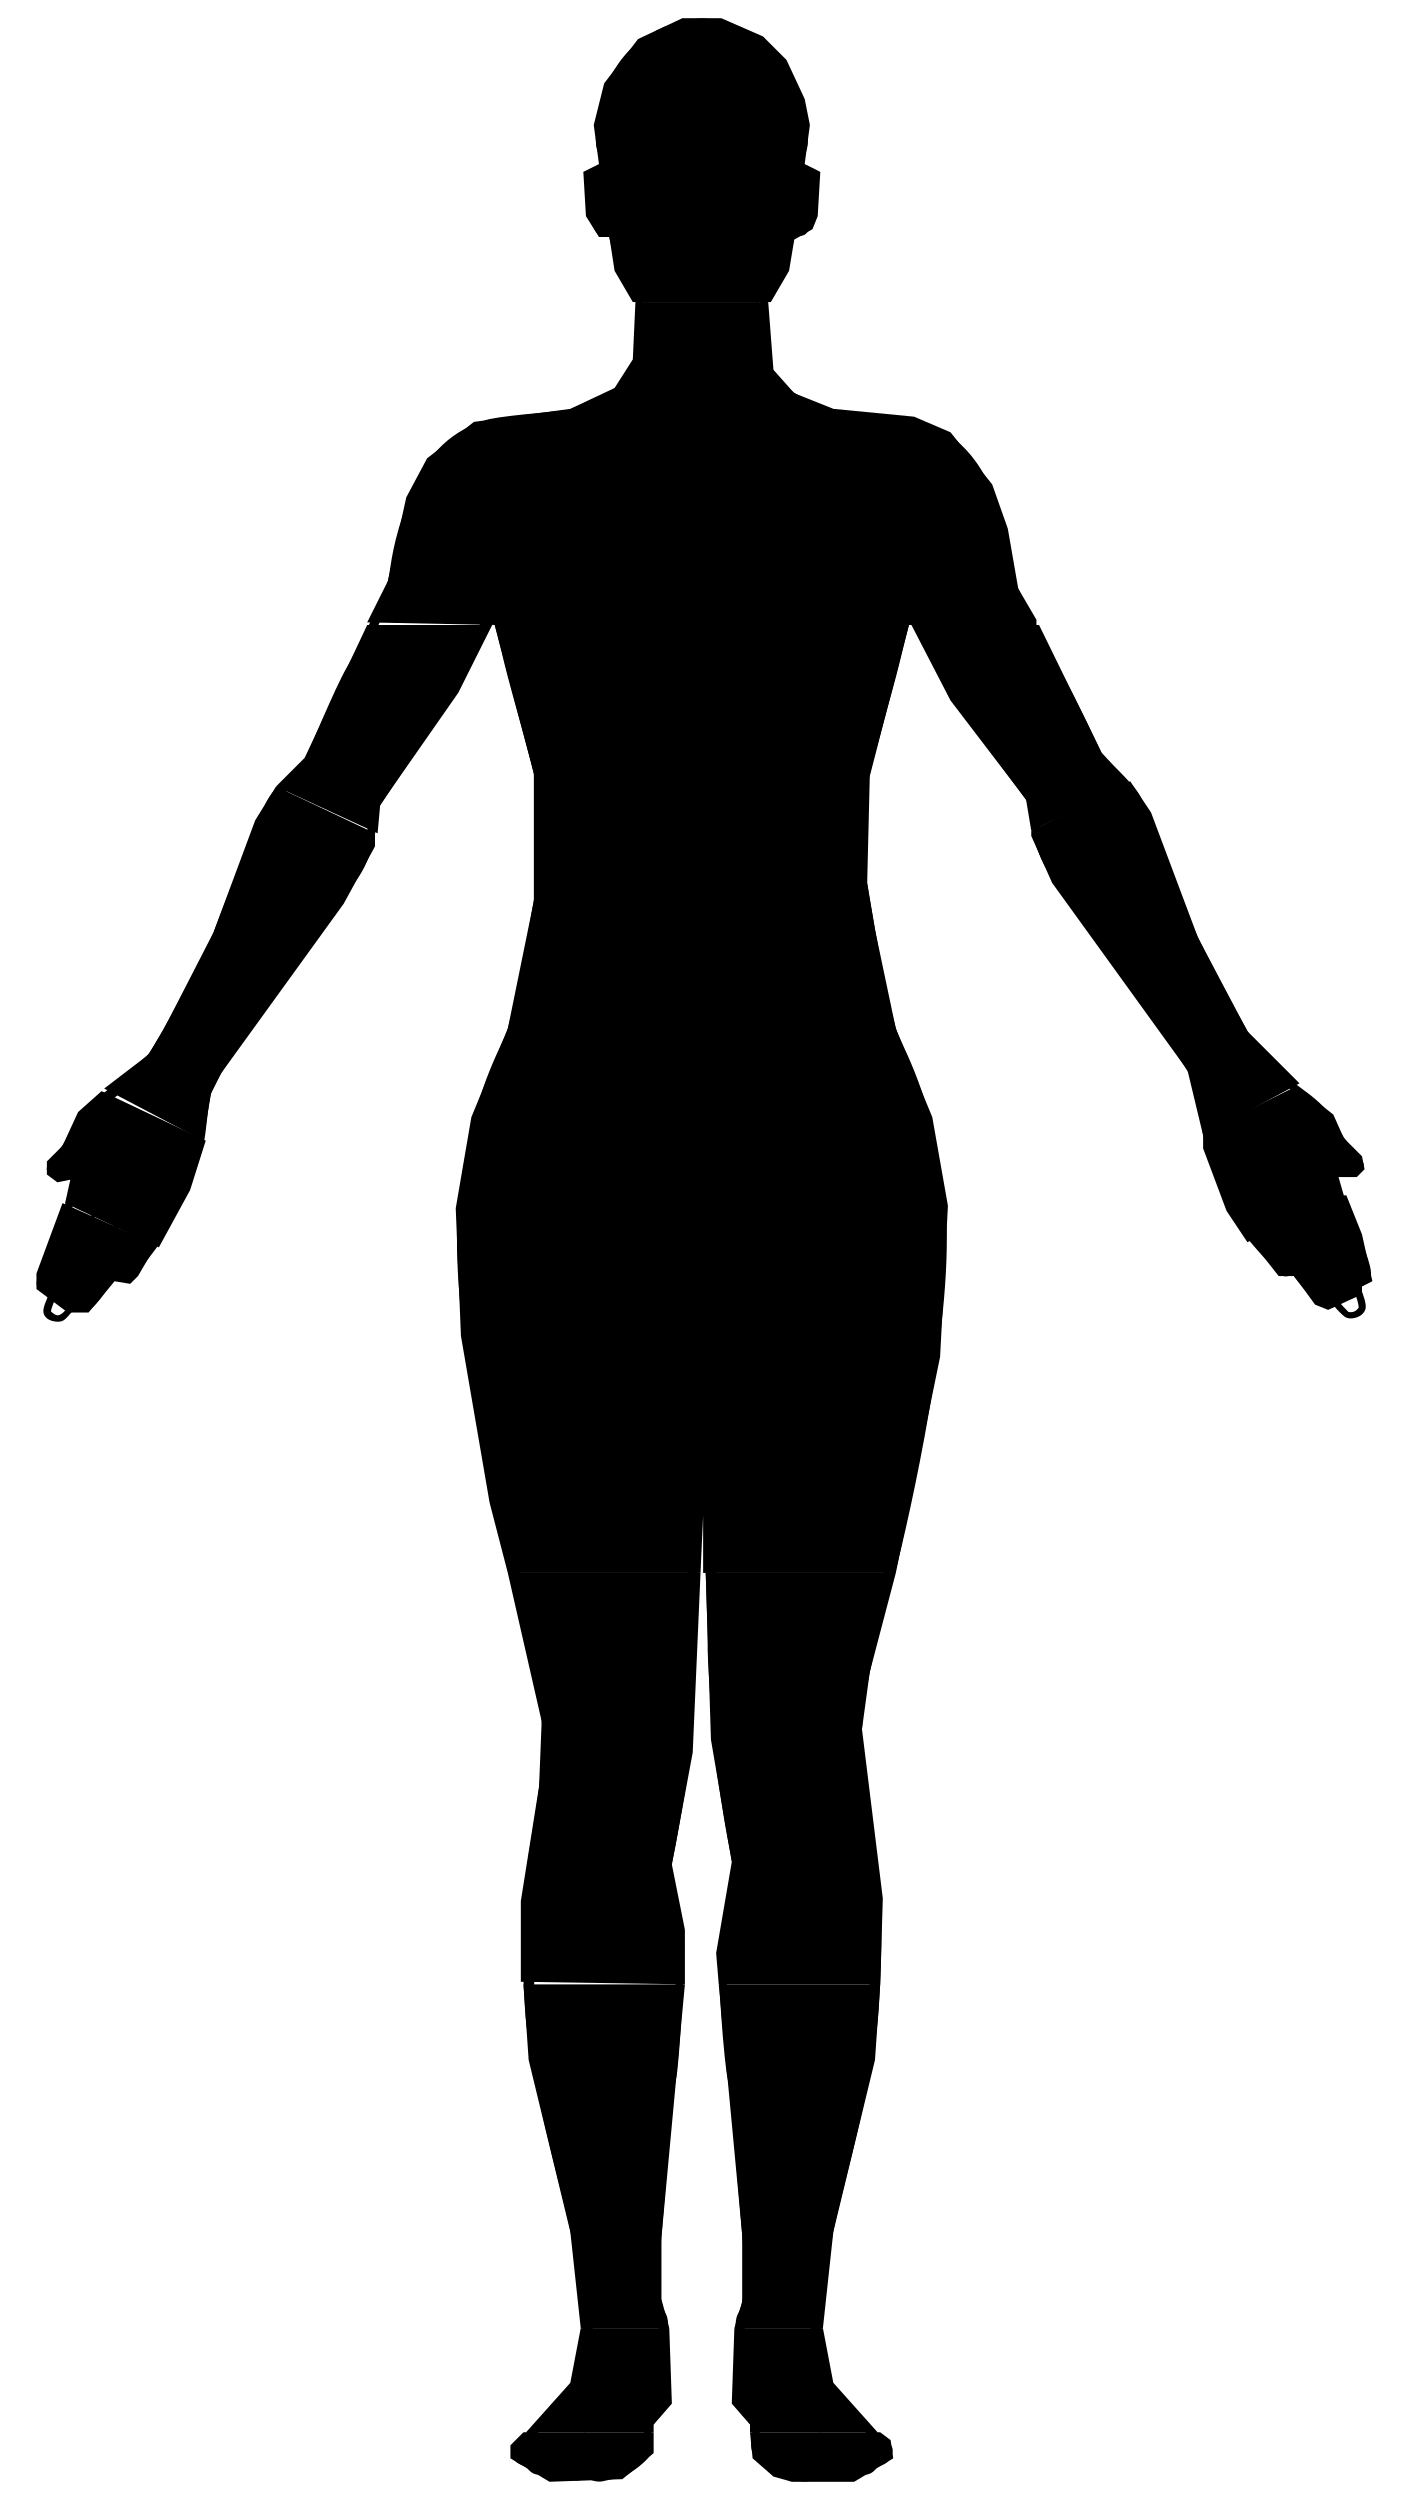
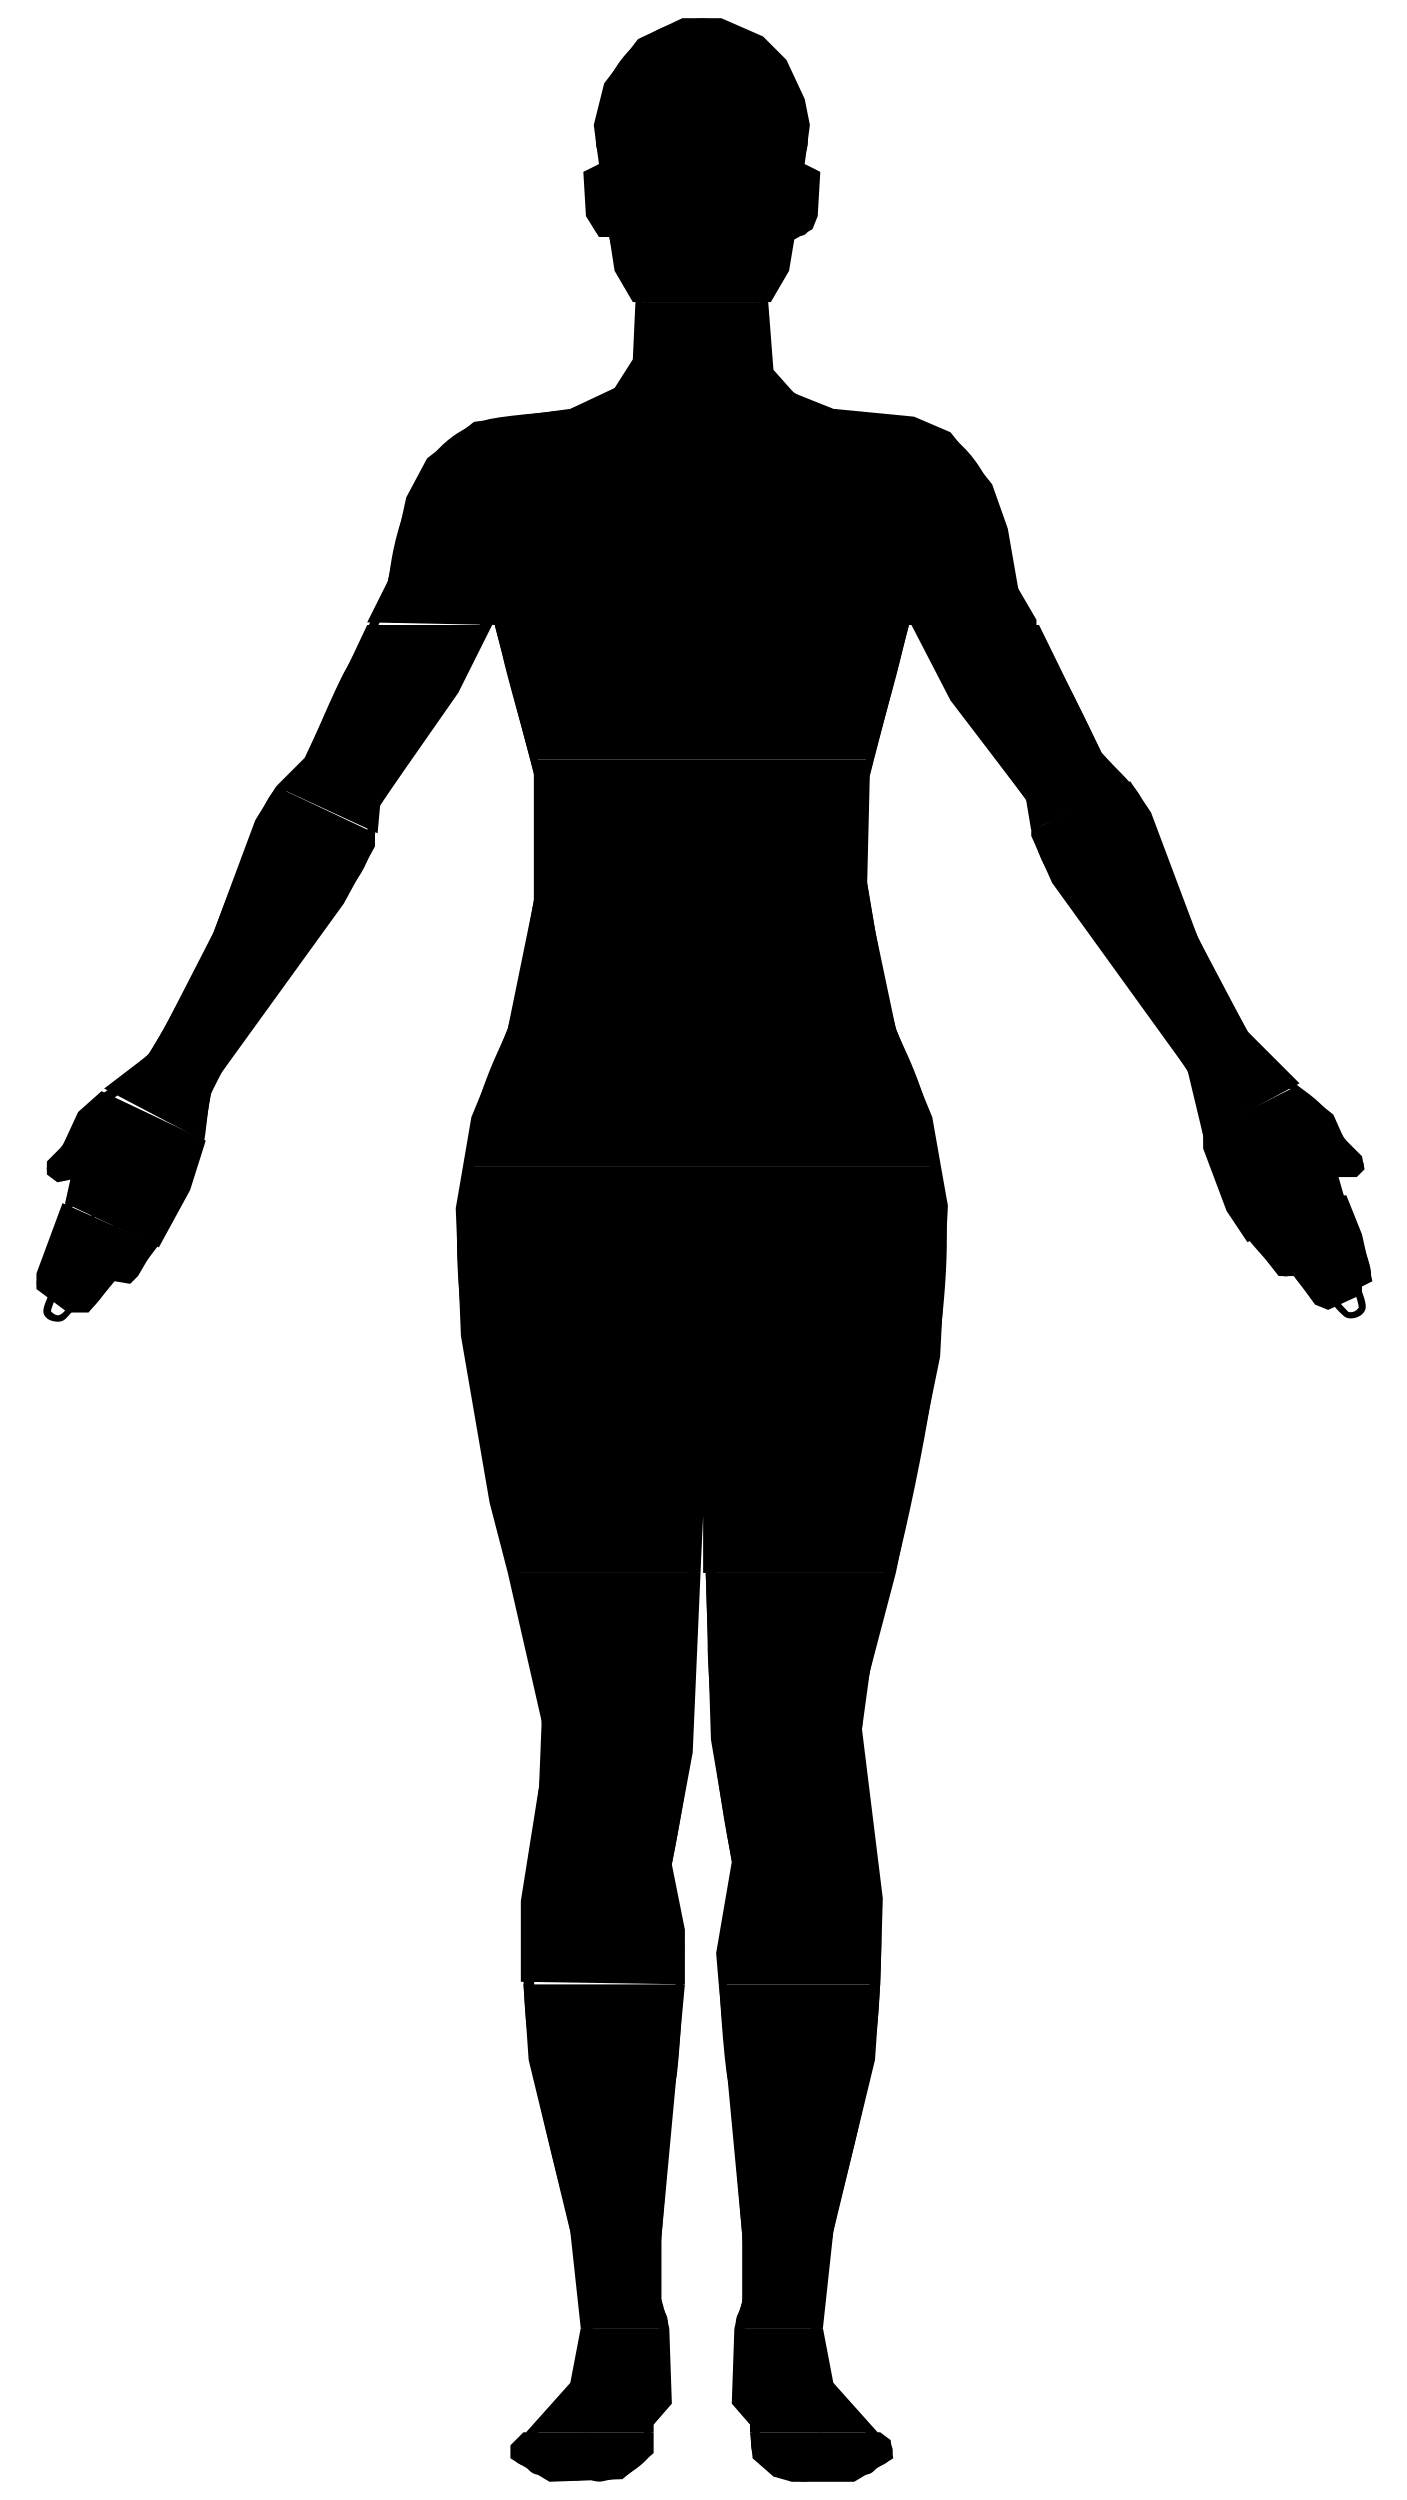
<svg xmlns="http://www.w3.org/2000/svg" viewBox="0 0 540 960">
  <g id="regions">
    <path id="head" class="region" d="M 262.0 7.0 L 277.0 7.0 L 293.0 14.0 L 302.0 23.0 L 309.0 38.0 L 311.0 48.0 L 309.0 63.0 L 315.0 66.0 L 314.0 83.0 L 312.0 88.0 L 305.0 92.0 L 303.0 104.0 L 296.0 116.0 L 243.0 116.0 L 236.0 104.0 L 234.0 91.0 L 230.0 91.0 L 225.0 83.0 L 224.0 66.0 L 230.0 63.0 L 228.0 48.0 L 232.0 32.0 L 245.0 15.0 Z" />
-     <path id="trunk" class="region" d="M 244.0 116.0 L 295.0 116.0 L 297.0 142.0 L 305.0 151.0 L 320.0 157.0 L 351.0 160.0 L 365.0 166.0 L 381.0 186.0 L 387.0 203.0 L 391.0 226.0 L 398.0 238.0 L 398.0 240.0 L 349.0 240.0 L 334.0 298.0 L 333.0 339.0 L 336.0 357.0 L 344.0 395.0 L 358.0 429.0 L 364.0 463.0 L 361.0 521.0 L 344.0 604.0 L 270.0 604.0 L 270.0 582.0 L 269.0 604.0 L 195.0 604.0 L 188.0 577.0 L 177.0 513.0 L 175.0 464.0 L 181.0 429.0 L 195.0 395.0 L 205.0 346.0 L 205.0 297.0 L 190.0 240.0 L 141.0 239.0 L 149.0 223.0 L 156.0 191.0 L 164.0 176.0 L 182.0 162.0 L 219.0 157.0 L 236.0 149.0 L 243.0 138.0 Z" />
+     <path id="chest" class="region" d="M 244.0 116.0 L 295.0 116.0 L 297.0 142.0 L 305.0 151.0 L 320.0 157.0 L 351.0 160.0 L 365.0 166.0 L 381.0 186.0 L 387.0 203.0 L 391.0 226.0 L 398.0 238.0 L 398.0 240.0 L 349.0 240.0 L 335.6 291.7 L 203.6 291.7 L 190.0 240.0 L 141.0 239.0 L 149.0 223.0 L 156.0 191.0 L 164.0 176.0 L 182.0 162.0 L 219.0 157.0 L 236.0 149.0 L 243.0 138.0 Z" />
+     <path id="abdomen" class="region" d="M 335.6 291.7 L 334.0 298.0 L 333.0 339.0 L 336.0 357.0 L 344.0 395.0 L 358.0 429.0 L 361.3 447.8 L 177.8 447.8 L 181.0 429.0 L 195.0 395.0 L 205.0 346.0 L 205.0 297.0 L 203.6 291.7 Z" />
+     <path id="pelvis" class="region" d="M 361.3 447.8 L 364.0 463.0 L 361.0 521.0 L 344.0 604.0 L 270.0 604.0 L 270.0 582.0 L 269.0 604.0 L 195.0 604.0 L 188.0 577.0 L 177.0 513.0 L 175.0 464.0 L 177.8 447.8 Z" />
    <path id="arm-left" class="region" d="M 141.0 240.0 L 189.0 240.0 L 176.0 266.0 L 146.0 309.0 L 145.0 320.0 L 106.0 302.0 L 117.0 291.0 Z" />
    <path id="arm-right" class="region" d="M 350.0 240.0 L 399.0 240.0 L 423.0 289.0 L 434.0 301.0 L 396.0 319.0 L 394.0 307.0 L 365.0 269.0 Z" />
    <path id="forearm-left" class="region" d="M 106.0 302.0 L 144.0 320.0 L 144.0 325.0 L 132.0 347.0 L 85.0 412.0 L 81.0 420.0 L 78.0 438.0 L 40.0 418.0 L 57.0 405.0 L 63.0 395.0 L 82.0 358.0 L 98.0 315.0 Z" />
    <path id="forearm-right" class="region" d="M 434.0 300.0 L 442.0 312.0 L 460.0 360.0 L 479.0 396.0 L 499.0 416.0 L 462.0 436.0 L 456.0 411.0 L 404.0 339.0 L 396.0 321.0 L 396.0 319.0 Z" />
    <path id="hand-left" class="region" d="M 39.0 419.0 L 79.0 438.0 L 73.0 457.0 L 61.0 479.0 L 25.0 462.0 L 27.0 453.0 L 22.0 454.0 L 18.0 451.0 L 18.0 446.0 L 24.0 440.0 L 30.0 427.0 Z" />
    <path id="hand-right" class="region" d="M 498.0 417.0 L 512.0 428.0 L 516.0 437.0 L 523.0 444.0 L 524.0 449.0 L 521.0 452.0 L 514.0 452.0 L 516.0 459.0 L 479.0 477.0 L 471.0 465.0 L 462.0 441.0 L 462.0 435.0 Z" />
    <path id="finger-left" class="region" d="M 24.0 462.0 L 60.0 478.0 L 53.0 490.0 L 50.0 493.0 L 44.0 492.0 L 34.0 504.0 L 26.0 504.0 L 14.0 495.0 L 14.0 489.0 Z" />
    <path id="finger-right" class="region" d="M 514.0 459.0 L 517.0 459.0 L 523.0 474.0 L 527.0 492.0 L 523.0 494.0 L 523.0 497.0 L 510.0 503.0 L 505.0 501.0 L 497.0 490.0 L 491.0 490.0 L 480.0 476.0 Z" />
    <path id="thigh-left" class="region" d="M 195.0 604.0 L 269.0 604.0 L 266.0 673.0 L 258.0 716.0 L 263.0 741.0 L 263.0 762.0 L 200.0 761.0 L 200.0 730.0 L 207.0 686.0 L 208.0 661.0 Z" />
    <path id="thigh-right" class="region" d="M 271.0 604.0 L 344.0 604.0 L 334.0 642.0 L 331.0 664.0 L 339.0 729.0 L 338.0 762.0 L 276.0 762.0 L 275.0 750.0 L 281.0 715.0 L 273.0 668.0 Z" />
    <path id="leg-left" class="region" d="M 201.0 762.0 L 263.0 762.0 L 254.0 859.0 L 254.0 883.0 L 257.0 894.0 L 223.0 894.0 L 219.0 857.0 L 203.0 791.0 Z" />
    <path id="leg-right" class="region" d="M 276.0 762.0 L 338.0 762.0 L 336.0 791.0 L 320.0 857.0 L 316.0 894.0 L 282.0 894.0 L 285.0 884.0 L 285.0 858.0 Z" />
    <path id="foot-left" class="region" d="M 223.0 894.0 L 257.0 894.0 L 258.0 923.0 L 251.0 931.0 L 251.0 934.0 L 202.0 934.0 L 219.0 915.0 Z" />
    <path id="foot-right" class="region" d="M 282.0 894.0 L 316.0 894.0 L 320.0 915.0 L 337.0 934.0 L 288.0 934.0 L 288.0 931.0 L 281.0 923.0 Z" />
    <path id="toe-left" class="region" d="M 201.0 934.0 L 251.0 934.0 L 251.0 942.0 L 239.0 952.0 L 211.0 953.0 L 196.0 944.0 L 196.0 939.0 Z" />
    <path id="toe-right" class="region" d="M 288.0 934.0 L 338.0 934.0 L 342.0 937.0 L 343.0 944.0 L 328.0 953.0 L 304.0 953.0 L 297.0 951.0 L 289.0 944.0 Z" />
  </g>
  <g id="silhouette">
    <path id="body-outline" d="M 36.39 445.61 C 36.39 445.61 40.46 448.78 42.26 447.19 44.07 445.61 49.05 440.64 47.92 438.83 46.79 437.02 44.75 436.34 42.94 437.02 41.13 437.7 37.97 438.38 36.84 440.41 35.71 442.45 31.64 446.97 31.64 446.97 L 36.39 445.61 Z M 29.77 458.62 C 29.77 458.62 31.35 459.53 32.48 460.88 33.61 462.24 36.1 464.05 36.1 464.05 36.1 464.05 32.93 472.41 31.58 474.45 30.22 476.48 27.98 482.39 27.98 482.39 27.98 482.39 26.04 486.92 25.13 488.95 24.23 490.98 23.39 494.22 23.39 494.22 23.39 494.22 25.02 490.49 26.83 486.88 28.64 483.26 33.16 474.67 33.84 472.41 34.51 470.15 36.77 466.31 37.91 466.08 39.03 465.86 42.2 465.63 42.88 468.12 43.55 470.6 43.55 473.31 42.65 474.67 41.75 476.03 38.81 481.23 38.81 481.23 L 35.64 486.65 32.25 493.21 28.41 498.86 C 28.41 498.86 32.03 495.69 33.61 492.53 35.19 489.36 39.94 481.46 40.39 480.55 40.84 479.65 44.69 473.09 44.69 473.09 44.69 473.09 45.37 470.15 46.49 469.47 47.62 468.79 50.11 467.89 50.11 467.89 L 54.18 467.67 C 54.18 467.67 55.99 468.35 55.08 470.15 54.18 471.96 50.56 478.06 50.56 478.06 L 44.91 487.78 C 44.91 487.78 50.56 479.65 51.47 478.29 52.37 476.93 56.44 469.25 56.44 469.25 L 58.93 468.79 C 58.93 468.79 57.12 466.76 55.08 466.54 53.05 466.31 47.62 467.44 45.14 466.99 42.65 466.54 37.91 464.28 37 463.83 36.1 463.37 35.19 459.98 29.77 458.62 Z M 199.54 393.31 C 199.54 393.31 203.15 386.98 204.96 384.95 206.77 382.92 213.77 385.85 214.68 386.53 215.58 387.21 222.82 391.05 222.82 391.05 222.82 391.05 216.49 384.5 214 382.69 211.51 380.88 208.8 377.26 208.12 375.23 207.45 373.2 207.45 351 207.45 351 L 209.25 343.54 208.12 340.37 C 208.12 340.37 204.73 366.87 204.06 372.52 203.38 378.17 200.44 384.72 199.54 388.12 198.63 391.51 195.47 398.06 195.47 398.06 L 199.54 393.31 Z M 268.62 381.69 C 268.62 381.69 267.27 384.85 269.3 385.53 271.33 386.21 271.33 384.18 270.43 381.91 269.53 379.66 268.62 381.69 268.62 381.69 Z M 260.76 487.65 C 260.76 487.65 249.91 477.48 248.1 475.44 246.29 473.41 240.64 467.08 240.64 467.08 240.64 467.08 246.74 470.92 249.01 472.5 251.27 474.09 253.75 477.7 255.11 479.96 256.47 482.22 262.12 485.84 262.57 486.74 263.02 487.65 260.76 487.65 260.76 487.65 Z M 189.73 232.7 C 189.84 233.4 194.47 248.3 195.38 250.1 196.28 251.91 200.35 261.4 202.16 263.44 203.97 265.47 210.75 268.19 217.75 268.64 224.76 269.09 231.09 268.64 234.26 267.06 237.42 265.47 248.72 255.3 248.72 255.3 248.72 255.3 236.74 260.27 227.02 260.05 217.3 259.82 208.94 256.21 205.32 251.69 201.71 247.16 195.15 232.92 195.83 229.76 196.51 226.6 196.96 215.97 198.32 213.94 199.67 211.9 203.06 207.38 203.06 206.03 203.06 204.67 192.89 192.24 192.21 190.66 191.53 189.08 189.95 199.02 192.21 200.83 194.47 202.64 195.15 206.71 195.38 210.1 195.6 213.49 193.12 221.62 193.12 222.3 193.12 222.98 189.05 228.63 189.73 232.7 Z M 260.97 69.19 C 260.97 69.19 258.54 70.66 255.87 71.46 253.67 72.13 250.67 71.96 248.69 71.09 247.43 70.54 245.82 68.73 245.82 68.73 L 247.18 67.73 C 247.18 67.73 250.8 65.47 251.93 65.7 253.06 65.92 259.38 67.51 259.38 67.51 259.38 67.51 260.52 65.93 258.93 65.47 257.35 65.02 262.32 63.89 262.32 63.89 262.32 63.89 258.26 60.73 256.22 60.95 254.19 61.18 246.5 61.18 246.5 61.18 246.5 61.18 242.66 63.44 241.75 65.7 240.85 67.96 240.17 71.13 240.17 71.13 240.17 71.13 242.89 67.51 244.01 66.15 245.15 64.8 249.67 63.67 249.67 63.67 249.67 63.67 246.05 66.61 245.6 68.19 245.15 69.77 244.11 71.03 244.11 71.03 244.11 71.03 247.95 74.31 252.38 74.38 253.98 74.41 258.03 73.48 260.97 69.19 Z M 504.4 444.62 C 504.4 444.62 500.34 447.79 498.53 446.2 496.72 444.62 491.75 439.65 492.88 437.84 494.01 436.03 496.04 435.35 497.85 436.03 499.66 436.71 502.82 437.39 503.95 439.42 505.08 441.45 509.15 445.97 509.15 445.97 L 504.4 444.62 Z M 510.78 457.14 C 510.78 457.14 509.2 458.04 508.06 459.4 506.93 460.75 504.45 462.56 504.45 462.56 504.45 462.56 507.61 470.93 508.97 472.96 510.32 474.99 513.71 482.23 513.71 482.23 513.71 482.23 516.65 487.88 517.56 489.91 518.46 491.95 520.04 493.98 520.04 493.98 520.04 493.98 515.52 489 513.71 485.39 511.91 481.77 507.38 473.19 506.71 470.93 506.03 468.66 503.77 464.82 502.64 464.6 501.51 464.37 498.35 464.14 497.67 466.63 496.99 469.12 496.99 471.83 497.89 473.18 498.79 474.54 501.74 479.74 501.74 479.74 L 504.9 485.16 508.29 491.72 512.13 497.37 C 512.13 497.37 508.51 494.2 506.93 491.04 505.35 487.87 500.6 479.97 500.15 479.06 499.7 478.16 495.86 471.6 495.86 471.6 495.86 471.6 495.18 468.66 494.05 467.99 492.92 467.31 490.43 466.4 490.43 466.4 L 486.36 466.18 C 486.36 466.18 484.55 466.86 485.46 468.66 486.36 470.47 489.98 476.58 489.98 476.58 L 495.63 486.29 C 495.63 486.29 489.98 478.16 489.08 476.8 488.17 475.45 484.1 467.76 484.1 467.76 L 481.62 467.31 C 481.62 467.31 483.43 465.27 485.46 465.05 487.5 464.82 492.92 465.95 495.4 465.5 497.89 465.05 502.64 462.79 503.54 462.34 504.45 461.88 505.35 458.49 510.78 457.14 Z M 340.08 393.31 C 340.08 393.31 336.46 386.98 334.65 384.95 332.84 382.92 325.84 385.85 324.93 386.53 324.03 387.21 316.79 391.05 316.79 391.05 316.79 391.05 323.12 384.5 325.61 382.69 328.1 380.88 330.81 377.26 331.49 375.23 332.16 373.2 332.16 351 332.16 351 L 330.36 343.54 331.49 340.37 C 331.49 340.37 334.88 366.87 335.56 372.52 336.23 378.17 339.17 384.72 340.08 388.12 340.98 391.51 344.15 398.06 344.15 398.06 L 340.08 393.31 Z M 270.43 381.69 C 270.43 381.69 271.79 384.85 269.75 385.53 267.72 386.21 267.72 384.18 268.62 381.91 269.53 379.66 270.43 381.69 270.43 381.69 Z M 277.74 487.65 C 277.74 487.65 288.59 477.48 290.39 475.45 292.2 473.41 297.85 467.08 297.85 467.08 297.85 467.08 291.75 470.93 289.49 472.51 287.23 474.09 284.74 477.71 283.39 479.97 282.03 482.22 276.38 485.84 275.93 486.75 275.47 487.65 277.74 487.65 277.74 487.65 Z M 349.52 233.07 C 349.4 233.78 344.77 248.67 343.86 250.48 342.96 252.28 338.89 261.78 337.08 263.81 335.28 265.85 328.49 268.56 321.49 269.01 314.48 269.46 308.15 269.01 304.98 267.43 301.82 265.85 290.52 255.68 290.52 255.68 290.52 255.68 302.5 260.65 312.22 260.42 321.94 260.2 330.3 256.58 333.92 252.06 337.54 247.54 344.09 233.3 343.41 230.13 342.74 226.97 342.28 216.35 340.93 214.31 339.57 212.28 336.18 207.76 336.18 206.4 336.18 205.04 346.35 192.61 347.03 191.03 347.71 189.45 349.29 199.39 347.03 201.2 344.77 203.01 344.09 207.08 343.87 210.47 343.64 213.86 346.13 222 346.13 222.67 346.13 223.35 350.19 229 349.52 233.07 Z M 279.02 105.25 C 277.89 105.03 276.31 102.09 274.05 102.32 272.17 102.5 270.17 103 269.53 103.16 268.89 103 266.88 102.5 265.01 102.32 262.74 102.09 261.16 105.03 260.03 105.25 258.9 105.48 256.41 106.61 256.41 106.61 256.41 106.61 258.9 106.61 261.61 105.93 264.33 105.25 266.59 104.58 267.26 105.03 267.94 105.48 269.3 105.71 269.3 105.71 L 269.75 105.71 C 269.75 105.71 271.11 105.48 271.79 105.03 272.47 104.58 274.72 105.26 277.44 105.93 280.15 106.61 282.64 106.61 282.64 106.61 282.64 106.61 280.15 105.48 279.02 105.25 Z M 274.5 111.13 C 272.75 111.83 270.47 112.12 269.53 112.22 268.58 112.12 266.3 111.83 264.55 111.13 262.29 110.23 260.48 108.42 260.48 108.42 260.48 108.42 262.74 112.49 263.65 113.39 264.56 114.3 269.17 114.52 269.17 114.52 L 269.88 114.52 C 269.88 114.52 274.5 114.3 275.4 113.39 276.31 112.49 278.57 108.42 278.57 108.42 278.57 108.42 276.76 110.23 274.5 111.13 Z M 293.3 114.1 C 277.93 125.4 269.56 123.95 269.56 123.95 269.56 123.95 261.2 125.4 245.83 114.1 245.83 114.1 253.29 121.33 256.9 123.14 260.05 124.71 264.49 126.11 266.37 126.45 L 269.34 126.53 C 269.34 126.53 272.4 126.51 272.53 126.49 272.67 126.51 269.79 126.53 269.79 126.53 L 272.76 126.45 C 274.64 126.11 279.08 124.71 282.22 123.14 285.84 121.33 293.3 114.1 293.3 114.1 Z M 276.55 88.92 C 276.55 88.92 276.67 91.02 275.56 91.15 274.45 91.27 273.39 91.39 273.39 91.39 273.39 91.39 272.03 93.37 269.62 93.37 267.01 93.37 265.9 91.39 265.9 91.39 265.9 91.39 264.79 91.27 263.68 91.15 262.56 91.02 262.68 88.92 262.68 88.92 261.82 89.41 262.07 91.09 262.68 91.58 263.3 92.07 265.22 91.7 267.33 93.75 267.87 94.27 269.74 95.85 269.74 95.85 269.74 95.85 271.53 94.25 272.09 93.75 274.94 91.21 275.93 92.32 276.55 91.83 277.17 91.33 277.42 89.41 276.55 88.92 Z M 278.08 69.19 C 278.08 69.19 280.51 70.66 283.18 71.46 285.38 72.13 288.38 71.96 290.36 71.09 291.62 70.54 293.23 68.73 293.23 68.73 L 291.87 67.73 C 291.87 67.73 288.26 65.47 287.13 65.7 285.99 65.92 279.67 67.51 279.67 67.51 279.67 67.51 278.53 65.93 280.12 65.47 281.7 65.02 276.73 63.89 276.73 63.89 276.73 63.89 280.8 60.73 282.83 60.95 284.87 61.18 292.55 61.18 292.55 61.18 292.55 61.18 296.39 63.44 297.3 65.7 298.2 67.96 298.88 71.13 298.88 71.13 298.88 71.13 296.17 67.51 295.04 66.15 293.9 64.8 289.38 63.67 289.38 63.67 289.38 63.67 293 66.61 293.45 68.19 293.9 69.77 294.94 71.03 294.94 71.03 294.94 71.03 291.1 74.31 286.67 74.38 285.07 74.41 281.02 73.48 278.08 69.19 Z M 522.81 476.59 C 522.53 475.89 522.31 475.33 522.18 474.98 521.26 472.45 514.54 455.53 513.8 453.67 513.41 452.71 513.06 451.68 512.76 450.71 514.36 451.4 515.93 451.94 516.88 451.94 517.91 451.94 522.32 451.1 523.41 448.71 523.89 447.68 523.71 446.54 522.94 445.64 521.91 444.43 518.43 440.25 516.08 436.83 514.29 434.23 513.3 431.91 512.61 431.02 512.33 430.67 512.07 430.18 511.73 429.56 510.5 427.31 507.25 423.34 500.85 418.76 494.21 414.02 488.84 408.25 485.21 404.85 484.59 404.28 484.07 403.79 483.69 403.44 481.25 400.98 460.73 362.67 458.44 356.32 456.79 351.7 440.9 310.71 437.47 305.08 434.48 300.16 424.83 291.46 423.3 289.84 422.14 287.32 413.23 268.23 408.97 261 404.47 253.35 391.98 228.97 390.66 225.25 390.34 224.34 390.1 223.17 389.77 221.55 388.85 217.07 388.62 208.71 381.96 191.08 373.64 169.01 359.64 163.94 354.36 162.04 353.74 161.81 353.25 161.63 352.89 161.47 349.45 159.86 325.9 158.1 320.64 157.39 319.18 156.87 310.07 153.62 307.28 152.23 303.53 150.35 297.58 144.84 296.56 141.45 295.66 138.43 294.35 124.9 294.69 116.22 295.67 114.47 300.71 107.96 301.95 104.06 302.73 101.57 304.39 93.76 305.26 90.39 306.46 90.68 307.84 90.71 308.83 90.22 311.45 88.9 313.84 80.9 313.79 79.63 313.69 76.86 313.96 74.29 314.17 72.23 314.44 69.73 314.63 67.92 314.12 66.57 313.41 64.68 309.83 63.86 308.14 63.49 308.29 61.25 310.02 57.55 310.17 55.44 310.37 52.62 310.91 37.88 301.68 24.53 289.84 7.41 270.36 7.07 269.51 7.06 268.69 7.07 249.21 7.41 237.37 24.53 228.14 37.89 228.68 52.63 228.88 55.44 229.03 57.55 230.76 61.25 230.91 63.49 229.22 63.86 225.64 64.68 224.93 66.57 224.42 67.92 224.61 69.73 224.88 72.23 225.09 74.29 225.36 76.86 225.26 79.63 225.21 80.9 227.59 88.9 230.22 90.22 231.21 90.71 232.59 90.69 233.79 90.39 234.66 93.76 236.32 101.57 237.1 104.06 238.34 107.96 243.38 114.47 244.36 116.22 244.7 124.9 243.39 138.43 242.49 141.45 241.47 144.84 237.01 148.87 233.26 150.74 230.47 152.13 219.87 156.87 218.41 157.39 213.15 158.1 189.61 159.86 186.16 161.47 185.81 161.63 185.31 161.81 184.69 162.03 179.42 163.94 165.42 169.01 157.09 191.08 150.44 208.7 150.21 217.06 149.28 221.55 148.95 223.17 148.71 224.34 148.39 225.25 146.98 229.25 137.44 249.09 133.05 256.54 128.76 263.84 118.63 288.38 117.25 291.32 115.73 292.92 106.07 301.64 103.07 306.56 99.64 312.21 83.76 353.19 82.1 357.8 79.81 364.15 59.29 402.47 56.87 404.91 56.47 405.28 55.95 405.76 55.33 406.35 51.7 409.74 44.95 416.06 38.3 420.8 31.9 425.38 30.04 428.79 28.81 431.05 28.47 431.67 28.21 432.15 27.93 432.51 27.25 433.39 26.05 436.83 24.26 439.43 21.91 442.85 19.73 445.77 18.69 446.98 17.93 447.88 17.75 449.03 18.22 450.06 19.32 452.44 22.63 453.42 23.66 453.42 24.62 453.42 26.18 452.88 27.78 452.2 27.48 453.16 27.25 456.29 26.87 457.26 26.12 459.12 21.04 473.88 19.93 476.32 19.77 476.68 19.59 477.23 19.31 477.92 14.93 489 12.7 493.06 14.96 494.81 15.9 495.55 17.83 496.25 19.19 496.13 17.81 499.13 16.29 502.46 16.71 504.17 17.38 506.83 20.29 507.54 22.32 507.54 23.29 507.54 24.14 507.27 24.76 506.77 25.65 506.06 26.77 504.78 28.03 503.25 29.62 503.99 32.21 503.6 34.04 503.06 36.26 502.39 40.53 496.05 44.56 490.56 45.97 491.14 48.4 492.79 49.65 491.96 51.33 490.84 60.41 479.04 61.9 476.57 63.96 473.14 67.43 466.64 67.59 466.29 67.91 465.54 76.03 448.32 77.85 440.79 78.69 437.32 79.1 433.54 79.5 429.89 79.96 425.67 80.39 421.68 81.42 418.58 83.26 413.07 103.73 384.17 106.62 380.55 110.38 375.85 134.54 341.42 137.68 336.8 144.47 326.82 144.95 313.15 145.29 310.35 147.75 306.5 170.33 272.82 175.16 265.46 176.93 262.77 185.33 246.57 189.56 238.36 190.64 242.5 192.07 248.06 192.73 250.8 L 193.66 254.68 C 196.31 265.64 204.84 294.75 205.47 299.65 206.18 305.08 206.88 332.27 206.47 336.45 206.13 339.81 199.57 377.78 196.77 388.28 195.85 391.7 195.19 394.17 194.99 394.98 194.87 395.45 194.44 396.5 193.88 397.84 190.93 404.92 180.11 423.73 176.15 461.49 171.71 503.75 190.13 583.8 195.32 603.94 200.69 624.8 208.1 646.92 208.33 667.7 208.5 682.48 204.16 704.59 203.16 711.32 202.78 713.82 202.49 715.8 202.36 717.43 202.28 718.54 202.06 720.05 201.78 721.96 200.61 729.87 199.94 746.08 201.58 771.08 203.05 793.41 211.18 824.46 215.58 842.06 217.29 848.91 218.64 854.33 219.14 857.33 L 219.3 858.31 C 220.97 868.27 224.06 886.81 223.65 890.93 224.43 899.82 220.58 908.68 220 911.84 219.84 912.74 219.68 913.61 219.56 914.37 219.28 915.23 216.45 918.37 207.98 928.99 207.27 929.88 206.76 930.51 206.61 930.72 206.33 931.03 205 932 203.92 932.78 199.14 936.24 196.23 938.52 196.23 940.9 196.23 943.95 198.15 946.14 201.54 946.98 201.74 947.03 201.88 947.04 201.99 947.02 202.73 948.32 204.38 950.24 206.63 950.24 207.57 950.24 208.29 950.17 208.84 950.08 209.76 950.72 211.52 952.51 213.15 952.51 214.96 952.51 216.55 951.91 217.54 951.43 218.41 951.8 219.7 952.31 220.78 952.48 222.42 952.76 223.7 952.08 224.59 951.21 226 952.01 228.08 952.94 230.14 952.94 230.6 952.94 231.06 952.89 231.49 952.8 L 233.02 952.46 C 237.91 951.4 240.12 950.85 241.11 950.19 L 241.27 950.08 C 245.96 946.97 248.74 944.48 249.75 942.46 251.36 939.23 250.23 936.66 250.18 934.6 250.14 932.88 250 931.95 250.79 931.17 251.19 930.79 251.5 930.3 251.87 929.84 254.15 927.08 258.04 923.66 257.58 918.82 256.62 908.89 256.03 902.62 256.04 902.44 256.1 900.74 257.54 891.88 255.68 888.53 252.5 882.82 252.9 870.49 253.67 862.75 255.52 840.01 258.63 801.96 259.5 798.77 260.96 793.42 262.82 754.62 262.73 748.28 262.62 740.57 259.47 729.37 258.37 722.95 257.98 720.68 257.58 718.34 257.54 717.63 257.64 717.02 258.17 714.58 258.72 712.01 260.23 705.03 264 682.58 264.57 677.99 266.09 665.77 267.52 634.98 267.29 631.06 267.16 628.95 268.41 592.35 269.42 562.94 270.22 539.46 267.94 519.18 267.94 516.63 267.94 510.97 267.37 498.82 267 496.63 266.58 494.07 266.01 491.9 265.51 490.28 L 268.86 490.62 269.97 490.64 273.53 490.28 C 273.03 491.9 272.46 494.07 272.03 496.63 271.66 498.82 271.1 510.97 271.1 516.63 271.1 519.18 268.82 539.5 269.62 563.02 270.62 592.4 271.87 628.96 271.75 631.06 271.5 635.29 273.33 663.36 275.01 678.33 275.31 681 278.04 699.16 279.24 705.22 280.24 710.26 281.48 716.54 281.5 717.53 281.5 718.9 278.58 730.26 277.53 737.47 276.96 741.41 276.43 745.05 276.13 747.3 275.17 754.55 278.1 793.52 279.53 798.77 280.41 801.96 283.51 840.04 285.37 862.8 L 285.37 862.8 C 286.14 870.54 286.53 882.83 283.36 888.54 281.5 891.88 282.93 900.75 283 902.44 283.01 902.62 282.42 908.89 281.46 918.83 280.99 923.66 284.89 927.09 287.16 929.84 287.54 930.3 287.85 930.8 288.24 931.18 289.04 931.95 288.9 932.88 288.86 934.61 288.81 936.67 287.68 939.24 289.29 942.46 290.3 944.48 293.07 946.98 297.76 950.08 L 297.92 950.19 C 298.92 950.85 301.12 951.4 306.02 952.46 L 307.55 952.8 C 307.98 952.89 308.44 952.94 308.9 952.94 310.95 952.94 313.04 952.01 314.44 951.22 315.34 952.08 316.62 952.76 318.26 952.49 319.33 952.31 320.63 951.81 321.49 951.43 322.48 951.91 324.08 952.51 325.89 952.51 327.52 952.51 329.27 950.72 330.2 950.08 330.75 950.17 331.47 950.24 332.41 950.24 334.66 950.24 336.31 948.32 337.04 947.02 337.16 947.04 337.3 947.04 337.5 946.99 340.88 946.14 342.8 943.96 342.8 940.91 342.8 938.53 339.9 936.25 335.11 932.78 334.04 932 332.71 931.04 332.42 930.72 332.27 930.51 331.77 929.88 331.06 928.99 322.59 918.38 319.76 915.23 319.47 914.38 319.35 913.61 319.19 912.74 319.03 911.85 318.46 908.68 314.61 899.83 315.39 890.93 314.98 886.8 318.08 868.21 319.75 858.23 L 319.9 857.34 C 320.4 854.33 321.75 848.91 323.46 842.06 327.86 824.46 335.99 793.41 337.46 771.08 339.1 746.09 338.43 729.88 337.27 721.97 336.99 720.05 336.77 718.54 336.68 717.43 336.56 715.8 336.26 713.83 335.89 711.33 334.88 704.6 330.72 682.49 330.88 667.7 331.12 646.92 338.36 624.8 343.73 603.94 348.91 583.8 367.33 503.75 362.9 461.49 358.93 423.74 348.12 404.93 345.16 397.84 344.61 396.51 344.17 395.45 344.05 394.98 343.85 394.17 343.19 391.69 342.27 388.27 339.47 377.77 332.91 339.81 332.57 336.45 332.16 332.28 332.86 305.09 333.57 299.65 334.21 294.73 343.02 264.46 345.42 254.51 L 346.32 250.8 C 346.98 248.03 348.43 242.39 349.51 238.24 354.41 247.39 365.03 267.15 366.86 269.92 371.66 277.23 392.89 305.37 395.24 308.89 395.59 311.73 396.08 325.36 402.85 335.31 405.99 339.92 430.14 374.35 433.91 379.07 436.8 382.68 457.27 411.58 459.11 417.09 460.14 420.19 460.57 424.18 461.03 428.4 461.43 432.05 461.84 435.84 462.68 439.31 464.5 446.84 471.96 464.63 472.31 465.47 472.44 465.73 476.62 471.52 478.68 474.96 480.16 477.42 490.5 488.57 492.17 489.69 493.43 490.53 494.98 490.02 496.38 489.44 500.42 494.94 505.67 500.78 507.9 501.45 509.72 502 510.91 502.5 512.5 501.76 513.76 503.3 515.33 504.8 516.22 505.51 516.85 506.01 517.69 506.28 518.67 506.28 520.69 506.28 523.7 505.22 524.36 502.56 524.79 500.85 523.63 497.28 522.26 494.27 523.1 493.86 524.09 493.29 525.03 492.56 527.3 490.81 527.19 487.67 522.81 476.59 Z M 522.78 490.34 C 521.18 491.5 520.76 491.96 520.74 491.97 L 518.43 492.66 519.51 494.83 C 520.97 497.74 521.72 501.06 521.77 502.07 521.5 502.4 520.41 504.3 517.86 503.81 517.84 503.8 517.83 503.81 517.81 503.8 517.07 503.1 514.82 500.72 513.26 498.78 L 512.13 497.37 510.6 498.32 C 509.73 498.86 509.27 498.85 508.1 498.85 507.94 498.85 507.83 498.83 507.85 498.85 506.5 498.12 500.6 493.17 496.78 487.88 L 495.63 486.29 494 487.38 C 493.52 487.7 492.43 487.22 491.19 486.1 489.44 484.57 482.09 475.07 480.87 473.04 478.92 469.78 474.49 463.32 474.48 463.32 474.17 462.35 467.69 446.4 465.94 439.19 465.16 435.97 465.47 431.49 465.09 427.97 464.6 423.52 462.66 419.32 461.49 415.81 459.3 409.23 439.56 379.61 437.1 376.53 433.56 372.11 409.6 337.98 406.22 333.02 399.38 322.96 397.76 308.11 397.75 307.96 L 397.7 307.46 397.42 307.04 C 397.23 306.76 375.4 275.51 370.27 267.69 368.48 264.97 356.66 242.99 350.66 231.75 L 348.22 227.17 346.9 232.19 C 346.86 232.32 343.49 245.15 342.37 249.86 L 341.47 253.56 C 338.8 264.62 331.7 293.98 331.03 299.12 330.33 304.43 328.05 332.08 328.53 336.86 328.87 340.25 333.78 372.19 338.35 389.32 339.25 392.71 339.91 395.17 340.11 395.97 340.3 396.74 340.75 397.8 341.42 399.41 344.3 406.34 354.95 424.76 358.85 461.91 363.24 503.62 344.94 582.94 339.79 602.92 334.36 624.01 328.21 646.43 327.97 667.7 327.81 682.81 330.84 705.07 331.87 711.93 332.23 714.35 332.52 716.26 332.63 717.74 332.73 718.99 332.96 720.56 333.25 722.56 334.39 730.32 335.02 746.25 333.4 770.81 331.96 792.77 323.88 823.61 319.52 841.07 317.78 848.01 316.41 853.49 315.89 856.66 L 315.74 857.55 C 313.28 872.28 310.92 887.03 311.35 891.33 311.15 900.32 316.1 909.45 316.71 912.79 316.86 913.66 317.02 914.52 317.16 915.37 317.4 916.84 319.68 919.02 329.1 930.82 329.78 931.67 330.26 932.27 330.43 932.5 330.92 933.16 332.05 933.8 334.08 935.27 335.72 936.46 339.22 939.88 339.82 941.01 339.74 942.62 339.27 944.44 337.17 944.22 337.01 944.2 336.87 944.23 336.72 944.24 337.11 943.05 337.36 941.73 337.04 940.77 336.84 940.19 336.46 939.75 335.94 939.5 333.35 938.29 331.11 937.17 331.09 937.14 L 328.33 935.04 C 328.43 935.17 332.1 939.9 335.09 941.3 335.35 942.03 335.94 945.36 333.85 946.43 333.68 946.77 332.65 947.2 332.2 947.2 331.98 947.2 331.82 947.19 331.65 947.18 332.29 945.79 332.77 944.07 332.05 942.87 331.07 941.23 327.68 938.69 326.81 938.06 L 325.01 937.03 322.91 935.27 325.32 939.44 325.48 939.55 C 327.02 940.66 329.7 942.82 330.35 943.9 330.61 944.34 330.26 945.51 329.66 946.69 L 328.22 947.37 C 327.69 947.84 326.58 948.53 325.89 948.53 325.43 948.53 324.97 948.45 324.55 948.33 324.73 948.11 324.9 947.86 325.04 947.58 325.87 945.96 325.8 943.92 324.83 941.52 324.07 939.64 320.5 937.5 319.53 936.95 L 317.49 936.26 314.18 933.72 318.44 938.62 C 320.09 939.55 322.59 941.29 322.99 942.27 323.73 944.11 323.83 945.59 323.28 946.66 323.1 947.01 322.16 948.31 321.92 948.53 321.92 948.53 320.15 949.53 317.61 948.55 317.27 948.54 316.93 948.06 316.77 947.72 L 316.35 946.79 C 316.68 945.29 316.63 943.45 315.21 942.42 314 941.54 311.62 941.85 309.11 942.17 307.98 942.32 306.2 942.55 305.42 942.44 305.82 942.27 305.76 941.74 306.11 941.68 306.54 941.6 307.4 941.32 307.66 941.23 308.26 941.03 310.31 940.71 312.19 940.57 L 314.96 941.12 314.16 939.73 C 313.56 938.71 311.46 935.34 309.51 934.95 307.95 934.64 306.36 934.5 306.33 934.49 L 304.56 934.82 C 304.67 934.86 307.4 936.56 309.12 936.9 309.66 937.01 310.66 938.11 311.56 939.38 310.05 939.51 308.05 939.72 307.34 939.96 307.15 940.02 306.87 940.06 306.56 940.12 305.44 940.32 304.04 940.56 303.48 941.58 303.28 941.92 303.12 942.5 303.42 943.26 304.05 944.83 306.39 944.52 309.36 944.14 310.9 943.94 313.47 943.62 314.04 944.03 314.69 944.5 314.58 945.63 314.36 946.5 L 313.76 946.94 C 313.01 947.5 310.66 948.96 308.91 948.96 308.73 948.96 308.57 948.94 308.42 948.91 L 306.87 948.57 C 304.77 948.11 300.87 947.26 300.1 946.85 L 299.97 946.76 C 299.75 946.62 299.56 946.48 299.36 946.35 298.99 945.02 298.96 942.33 299.26 941.12 L 297.49 942.67 C 297.49 942.67 297.14 945.52 297.27 946.54 294.25 944.27 293.1 941.16 292.86 940.67 291.69 938.34 291.73 936.49 291.78 934.71 291.82 933.07 291.86 931.24 290.82 929.46 290.71 927.26 290.46 924.58 289.92 923.49 288.92 921.5 287.93 917.85 287.93 917.85 L 288.31 927.19 C 286.92 925.32 285.2 921.59 285.43 919.21 286.43 908.85 285.79 902.18 285.76 901.9 285.63 898.28 285.88 892.21 286.85 890.46 290.4 884.08 289.5 869.43 289.43 862.46 L 289.44 862.46 C 289.44 862.45 289.43 862.43 289.43 862.42 289.43 862.42 289.43 862.41 289.43 862.41 L 289.43 862.41 C 286.8 830.18 283.33 802.09 282.43 798.81 281.16 794.13 278.03 754.26 278.9 747.74 279.2 745.51 280 741.46 280.57 737.53 282.1 727.04 285.58 719.07 285.58 717.53 285.58 716.32 284.87 712.61 283.24 704.42 282.11 698.72 278.44 677.25 278.16 674.76 276.54 660.3 275.14 634.6 275.37 630.57 275.5 628.44 275.02 601.59 273.7 562.88 272.93 540.37 273.69 519.11 273.69 516.62 273.69 510.58 275.78 498.94 276.06 497.29 276.9 492.21 278.38 488.76 278.4 488.73 L 279.79 485.54 C 279.79 485.54 273.33 487.96 269.88 488.05 266.42 488.13 259.27 485.54 259.27 485.54 L 260.66 488.73 C 260.67 488.76 262.16 492.21 263 497.29 263.28 498.94 265.37 510.58 265.37 516.62 265.37 519.1 266.13 540.33 265.36 562.8 264.04 601.56 264.11 627.88 264.24 630.01 264.46 633.76 263.09 664.33 261.64 676.06 261.09 680.48 256.16 704.66 254.76 711.15 253.55 716.75 253.48 717.13 253.48 717.53 253.48 718.39 253.77 720.11 254.38 723.63 255.46 729.93 259.68 740.72 259.78 748.11 259.9 756.49 258.03 793.39 256.81 797.88 255.91 801.16 252.26 830.18 249.63 862.41 249.57 869.37 248.66 884.06 252.21 890.46 253.19 892.21 253.43 898.28 253.3 901.9 253.27 902.18 252.63 908.85 253.63 919.2 253.86 921.58 252.14 925.32 250.75 927.19 L 251.14 917.85 C 251.14 917.85 250.14 921.5 249.14 923.49 248.6 924.58 248.35 927.26 248.24 929.46 247.2 931.23 247.24 933.07 247.28 934.7 247.33 936.49 247.37 938.33 246.2 940.67 245.96 941.16 244.81 944.27 241.79 946.54 241.92 945.52 241.57 942.67 241.57 942.67 L 239.8 941.12 C 240.1 942.33 240.07 945.02 239.7 946.34 239.5 946.48 239.31 946.62 239.09 946.76 L 238.96 946.85 C 238.2 947.26 234.29 948.11 232.19 948.56 L 230.64 948.9 C 230.49 948.94 230.33 948.95 230.15 948.95 228.4 948.95 226.05 947.5 225.3 946.94 L 224.7 946.49 C 224.48 945.63 224.37 944.5 225.02 944.03 225.59 943.61 228.16 943.94 229.7 944.14 232.67 944.52 235.01 944.83 235.64 943.26 235.94 942.5 235.78 941.92 235.58 941.58 235.02 940.56 233.62 940.31 232.5 940.12 232.19 940.06 231.91 940.02 231.72 939.95 231.01 939.72 229.01 939.51 227.5 939.38 228.4 938.11 229.4 937.01 229.94 936.9 231.66 936.55 234.38 934.86 234.5 934.82 L 232.73 934.49 C 232.7 934.5 231.11 934.64 229.55 934.95 227.6 935.34 225.5 938.71 224.9 939.73 L 224.1 941.11 226.87 940.57 C 228.74 940.71 230.8 941.03 231.4 941.23 231.66 941.32 232.52 941.6 232.95 941.67 233.3 941.74 233.24 942.27 233.64 942.43 232.86 942.55 231.08 942.32 229.95 942.17 227.44 941.84 225.06 941.54 223.85 942.42 222.43 943.45 222.38 945.29 222.72 946.79 L 222.29 947.72 C 222.13 948.06 221.78 948.54 221.45 948.55 218.91 949.52 217.14 948.53 217.14 948.53 216.9 948.31 215.96 947.01 215.78 946.66 215.23 945.59 215.33 944.11 216.07 942.27 216.47 941.29 218.97 939.55 220.62 938.62 L 224.88 933.71 221.57 936.26 219.53 936.94 C 218.56 937.5 214.99 939.64 214.23 941.52 213.26 943.92 213.18 945.96 214.02 947.57 214.16 947.85 214.33 948.1 214.5 948.33 214.09 948.44 213.63 948.53 213.16 948.53 212.48 948.53 211.37 947.84 210.84 947.37 L 209.4 946.69 C 208.8 945.51 208.44 944.34 208.71 943.9 209.36 942.82 212.04 940.66 213.58 939.55 L 213.74 939.43 216.15 935.26 214.05 937.03 212.25 938.05 C 211.38 938.69 207.99 941.23 207 942.87 206.28 944.07 206.77 945.79 207.41 947.18 207.24 947.19 207.07 947.2 206.86 947.2 206.41 947.2 205.38 946.76 205.21 946.42 203.11 945.36 203.7 942.03 203.97 941.3 206.95 939.9 210.62 935.17 210.73 935.04 L 207.97 937.14 C 207.94 937.17 205.71 938.28 203.12 939.5 202.6 939.75 202.22 940.18 202.02 940.76 201.7 941.73 201.95 943.05 202.33 944.24 202.19 944.23 202.05 944.2 201.89 944.21 199.79 944.44 199.32 942.62 199.23 941.01 199.84 939.87 203.34 936.46 204.98 935.26 207 933.8 208.14 933.16 208.63 932.5 208.8 932.27 209.28 931.67 209.96 930.82 219.38 919.01 221.65 916.84 221.9 915.36 222.04 914.52 222.19 913.66 222.35 912.79 222.96 909.45 227.91 900.31 227.71 891.33 228.14 887.03 225.78 872.33 223.33 857.63 L 223.17 856.66 C 222.64 853.49 221.27 848.01 219.54 841.07 215.18 823.62 207.1 792.77 205.66 770.81 204.04 746.24 204.68 730.31 205.81 722.55 206.11 720.56 206.34 718.98 206.43 717.74 206.55 716.25 206.83 714.34 207.2 711.91 208.22 705.06 211.26 682.8 211.09 667.69 210.85 646.42 204.7 624.01 199.27 602.92 194.13 582.94 175.83 503.62 180.21 461.91 184.11 424.75 194.76 406.33 197.65 399.4 198.32 397.79 198.76 396.73 198.95 395.96 199.15 395.16 199.81 392.71 200.71 389.32 205.29 372.2 210.19 340.25 210.53 336.86 211.01 332.07 208.73 304.43 208.04 299.12 207.45 294.59 202.16 272.48 197.63 253.73 L 196.7 249.86 C 195.55 245.05 192.35 232.89 192.15 232.11 192.15 232.13 192.16 232.15 192.17 232.18 L 190.81 227.04 188.39 231.77 C 183.42 241.47 173.55 260.52 171.77 263.23 166.63 271.06 143.33 308.22 143.11 308.56 L 142.85 308.97 142.8 309.45 C 142.79 309.59 141.2 324.42 134.33 334.51 130.95 339.47 106.98 373.61 103.46 378.01 101 381.09 81.26 410.71 79.06 417.29 77.89 420.81 77.44 424.97 76.96 429.42 76.58 432.94 76.18 436.58 75.4 439.8 73.65 447.01 65.5 464.68 64.56 465.2 64.53 465.25 62.64 471.43 60.67 474.71 59.45 476.75 51.57 487.26 49.9 488.7 49.43 488.66 47.38 488.66 46.83 488.3 L 45.2 487.21 44.05 488.8 C 40.22 494.11 34.02 499.64 32.81 500.29 32.75 500.31 32.64 500.33 32.46 500.33 31.29 500.33 30.23 500.5 29.35 499.96 L 28.42 498.85 27.29 500.26 C 25.74 502.2 24.65 504.17 22.92 504.91 21.68 505.65 19.84 503.89 19.57 503.56 19.63 502.55 20.88 499.28 22.33 496.37 L 23.4 494.22 21.1 493.51 C 21.08 493.51 19.38 492.97 17.77 491.82 17.67 490.75 18.31 487.71 21.54 479.55 21.83 478.81 22.06 478.22 22.2 477.84 23.1 475.36 29.79 458.52 30.54 456.66 31.94 453.15 32.86 449.06 32.89 448.89 L 33.84 444.62 30.59 447.72 C 27.5 450.07 25.53 450.37 24.78 450.44 24.34 450.42 20.94 449.95 20.07 448.71 19.2 447.47 24.72 443.06 26.88 439.92 28.56 437.48 30.35 434.8 30.96 434.01 31.44 433.39 31.81 432.72 32.2 432 33.32 429.95 35.04 428.14 40.68 424.11 47.54 419.21 52.94 412.77 56.64 409.31 57.24 408.74 57.75 408.27 58.15 407.9 61.38 404.94 82.63 364.25 84.46 359.17 86.47 353.57 103.53 313.66 106.56 308.68 109.57 303.72 118.86 293.98 118.95 293.88 L 119.18 293.64 119.32 293.33 C 119.44 293.09 132.16 266.11 136.58 258.59 141.17 250.79 149.26 230.82 150.76 226.59 151.17 225.42 151.43 224.14 151.8 222.36 152.76 217.67 154.37 209.83 160.91 192.5 168.58 172.19 180.85 167.75 186.09 165.85 186.85 165.58 187.46 165.35 187.9 165.15 190.16 164.09 208.29 161.37 219.18 159.9 L 219.58 159.8 C 220.02 159.64 230.36 155.99 233.6 154.37 234.72 153.81 244.56 148.74 246.4 142.61 247.81 137.9 247.03 117.83 246.93 115.56 L 246.91 115.07 246.67 114.64 C 246.62 114.56 240.78 106.86 239.51 102.83 238.47 99.54 237.21 88.8 237.18 88.69 L 236.56 86.25 234.3 87.38 C 233.92 87.57 232.9 87.98 232.19 88.05 231.2 86.58 227.91 80.96 227.85 79.78 227.97 76.72 227.68 73.99 227.45 71.8 227.29 70.32 228.58 68.48 228.7 68.1 229 67.75 230.49 67.34 231.71 67.27 L 233.76 67.15 233.62 65.1 C 233.62 65.1 233.17 58.31 232.95 55.15 232.83 53.57 230.61 39.33 239.24 26.84 249.85 11.49 269.37 9.64 269.52 9.63 269.7 9.63 289.23 11.49 299.83 26.84 308.46 39.33 306.24 53.57 306.13 55.15 305.9 58.31 305.45 65.1 305.45 65.1 L 305.31 67.14 307.36 67.27 C 308.58 67.34 310.07 67.75 310.32 67.98 310.49 68.47 311.78 70.31 311.62 71.79 311.39 73.98 311.1 76.72 311.22 79.73 311.17 80.95 307.88 86.53 306.9 88.03 306.27 87.99 305.29 87.63 304.77 87.37 L 302.51 86.25 301.89 88.69 C 301.86 88.8 300.6 99.54 299.56 102.83 298.29 106.86 292.45 114.56 292.4 114.64 L 292.16 115.07 292.14 115.56 C 292.05 117.83 291.26 137.9 292.67 142.61 294.52 148.75 304.35 153.81 305.47 154.37 308.71 155.99 319.05 159.64 319.49 159.8 L 319.89 159.9 C 330.79 161.37 348.91 164.09 351.18 165.15 351.61 165.35 352.22 165.58 352.99 165.85 358.23 167.75 370.5 172.19 378.16 192.5 384.7 209.83 386.32 217.68 387.28 222.36 387.64 224.14 387.91 225.42 388.32 226.59 389.66 230.39 400.89 255.26 405.47 263.05 409.89 270.56 421.15 291.65 421.23 291.83 L 421.38 292.14 421.61 292.39 C 421.7 292.49 430.99 302.24 434 307.19 437.03 312.16 454.09 352.08 456.11 357.69 457.94 362.77 479.19 403.46 482.42 406.42 482.81 406.78 483.32 407.25 483.92 407.81 487.62 411.27 493.88 417.47 500.75 422.37 506.39 426.4 507.92 429.21 509.03 431.25 509.42 431.97 509.79 432.65 510.27 433.26 510.88 434.05 511.6 436.61 513.28 439.05 515.44 442.19 519.06 445.37 520.17 447.1 520.42 448.18 518.68 449.58 516.08 449.08 515.27 449.01 510.93 446.94 510.02 445.62 L 506.72 443.13 508.29 447.1 C 509.03 447.67 510.23 451.27 511.63 454.77 512.56 457.11 518.81 472.96 519.67 475.32 519.81 475.7 520.05 476.3 520.34 477.05 523.56 485.21 522.89 489.28 522.78 490.34 Z" />
  </g>
</svg>
